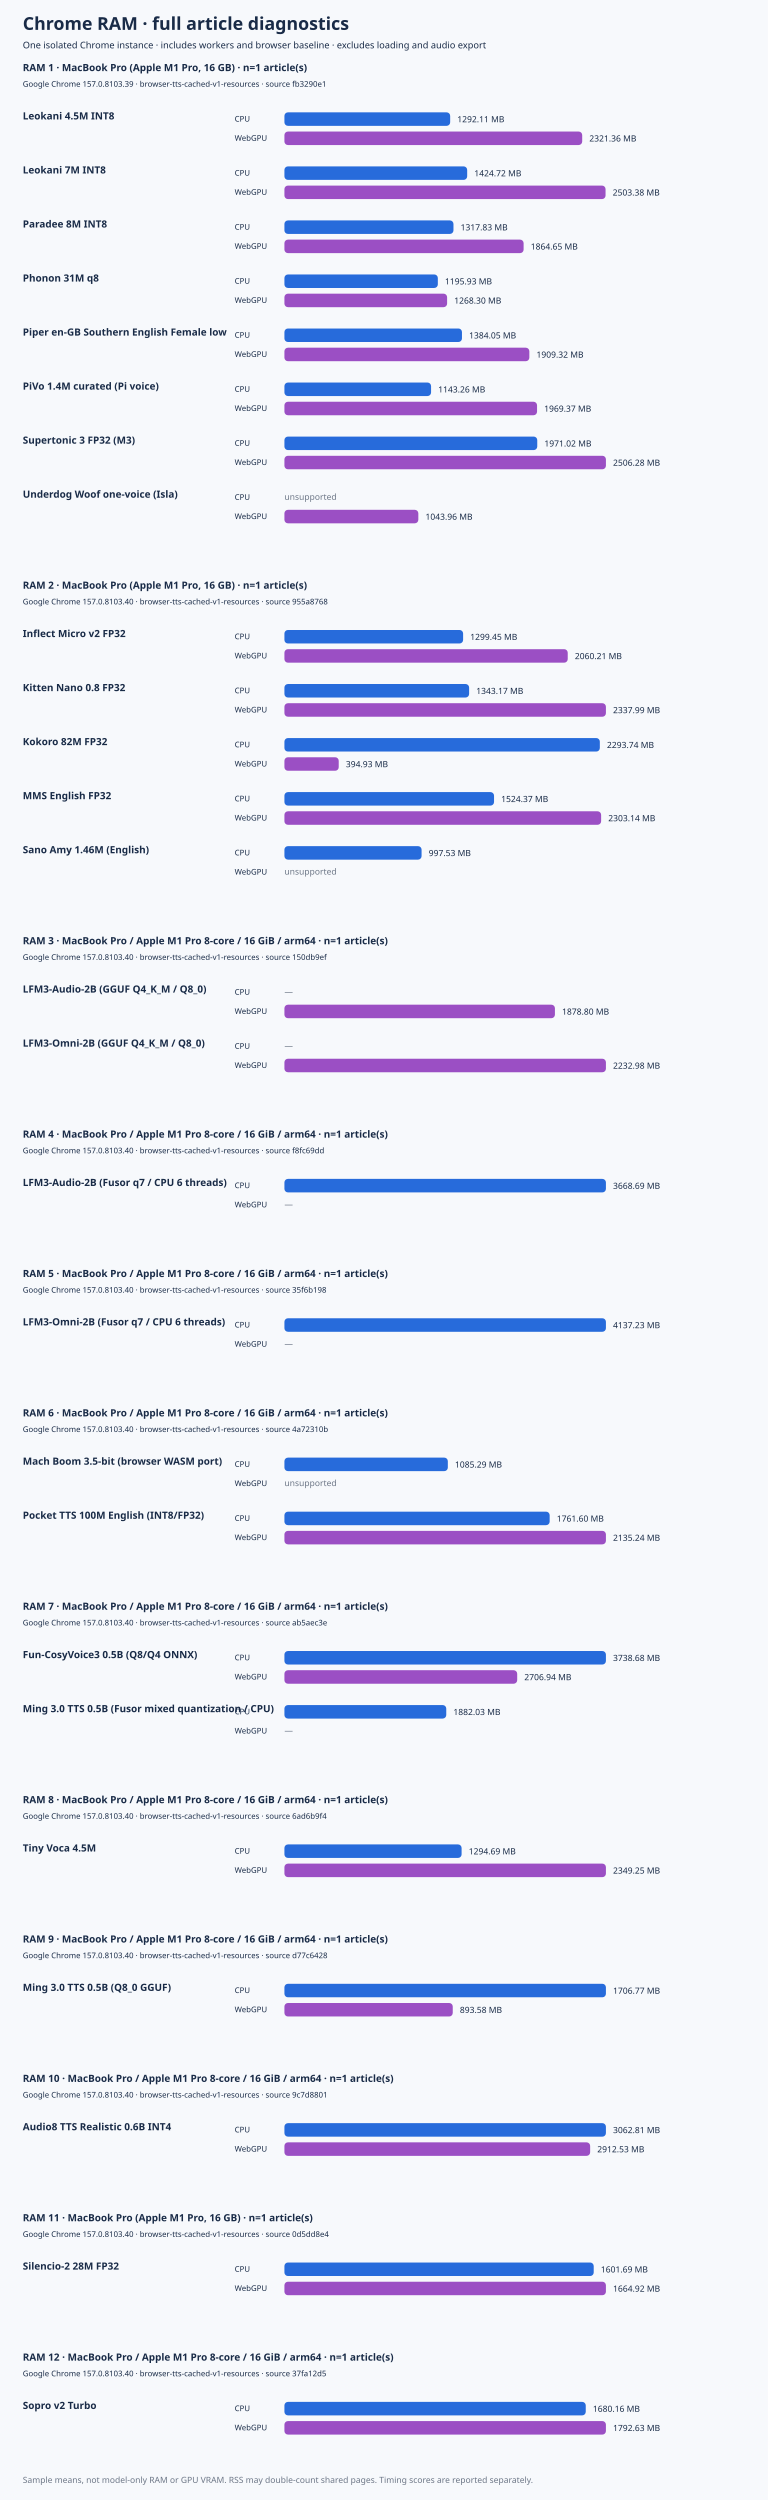
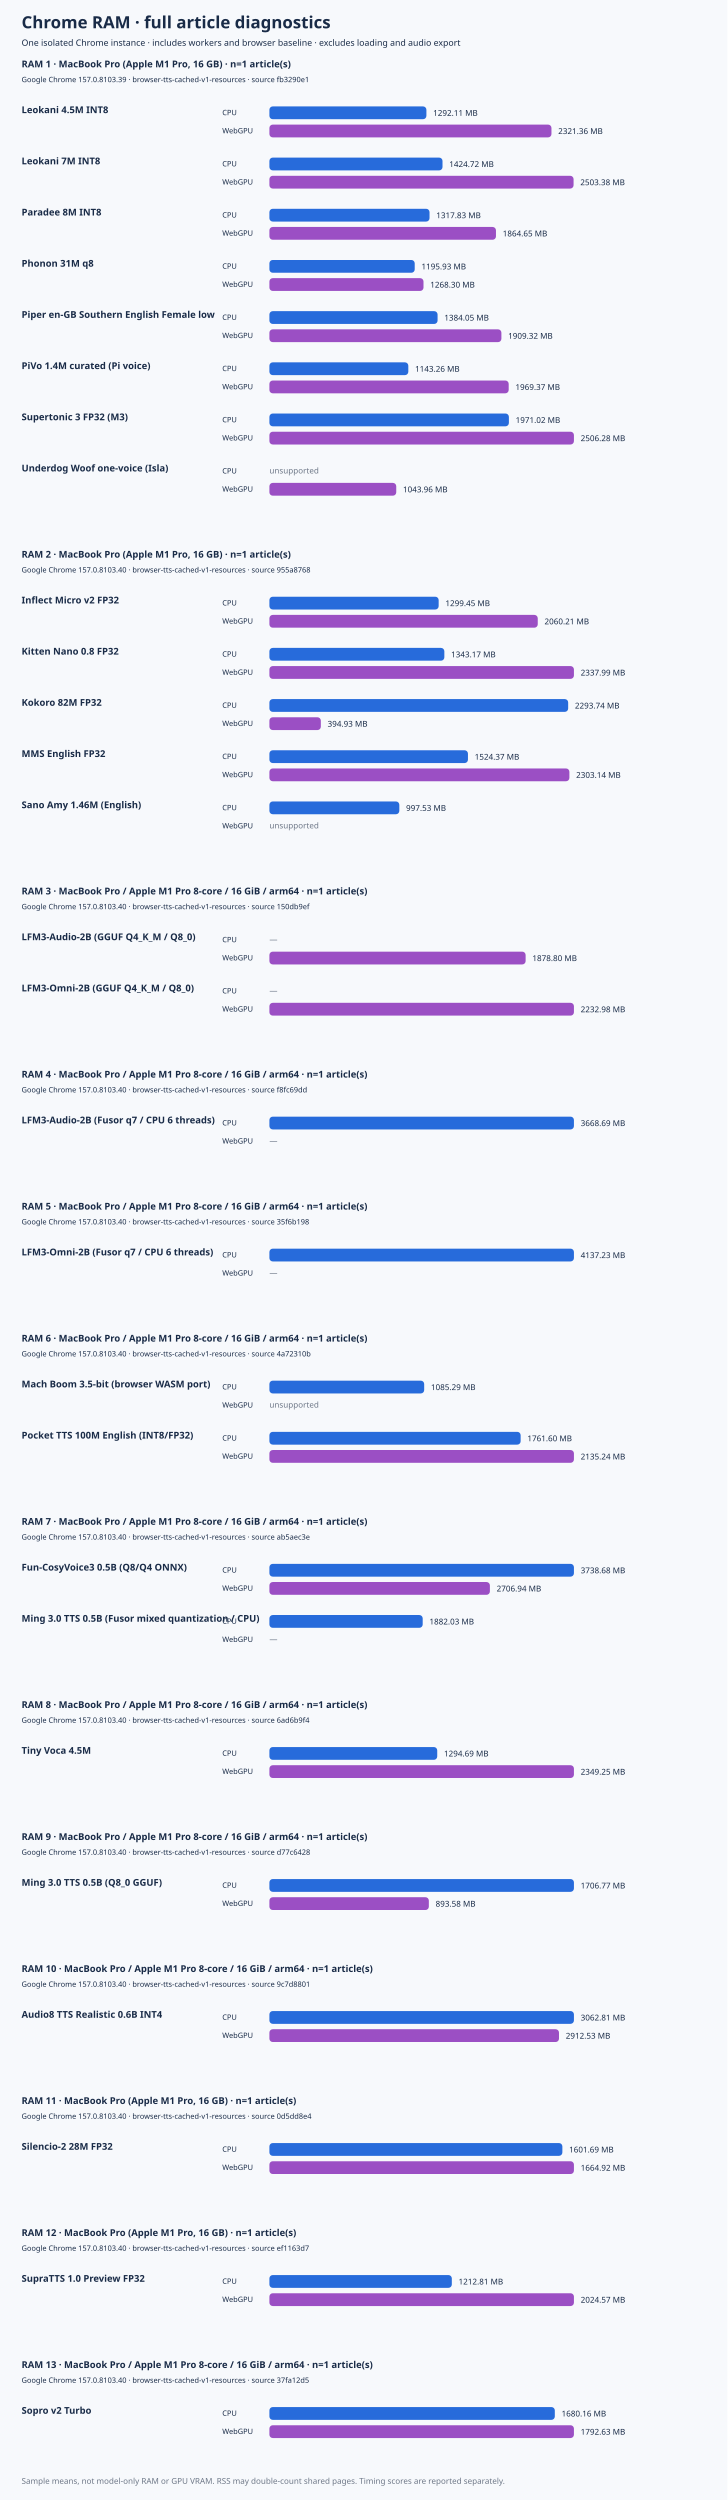
- <svg xmlns="http://www.w3.org/2000/svg" width="1080" height="3516" viewBox="0 0 1080 3516" role="img" aria-labelledby="title desc">
+ <svg xmlns="http://www.w3.org/2000/svg" width="1080" height="3712" viewBox="0 0 1080 3712" role="img" aria-labelledby="title desc">
  <rect width="100%" height="100%" fill="#f7f9fc" />
  <g font-family="system-ui,sans-serif" fill="#192b47">
    <text x="32" y="42" font-size="25" font-weight="700">Chrome RAM · full article diagnostics</text>
    <text x="32" y="68" font-size="13">One isolated Chrome instance · includes workers and browser baseline · excludes loading and audio export</text>
    <text x="32" y="100" font-size="14" font-weight="700">RAM 1 · MacBook Pro (Apple M1 Pro, 16 GB) · n=1 article(s)</text>
    <text x="32" y="122" font-size="11">Google Chrome 157.0.8103.39 · browser-tts-cached-v1-resources · source fb3290e1</text>
    <text x="32" y="168" font-size="14" font-weight="600">Leokani 4.5M INT8</text>
    <text x="330" y="171" font-size="11">CPU</text>
    <rect x="400" y="158" width="233.12" height="19" rx="5" fill="#276bdb" />
    <text x="643.12" y="172" font-size="12">1292.11 MB</text>
    <text x="330" y="198" font-size="11">WebGPU</text>
    <rect x="400" y="185" width="418.81" height="19" rx="5" fill="#9b4fc4" />
    <text x="828.81" y="199" font-size="12">2321.36 MB</text>
    <text x="32" y="244" font-size="14" font-weight="600">Leokani 7M INT8</text>
    <text x="330" y="247" font-size="11">CPU</text>
    <rect x="400" y="234" width="257.04" height="19" rx="5" fill="#276bdb" />
    <text x="667.04" y="248" font-size="12">1424.72 MB</text>
    <text x="330" y="274" font-size="11">WebGPU</text>
    <rect x="400" y="261" width="451.65" height="19" rx="5" fill="#9b4fc4" />
    <text x="861.65" y="275" font-size="12">2503.38 MB</text>
    <text x="32" y="320" font-size="14" font-weight="600">Paradee 8M INT8</text>
    <text x="330" y="323" font-size="11">CPU</text>
    <rect x="400" y="310" width="237.76" height="19" rx="5" fill="#276bdb" />
    <text x="647.76" y="324" font-size="12">1317.83 MB</text>
    <text x="330" y="350" font-size="11">WebGPU</text>
    <rect x="400" y="337" width="336.41" height="19" rx="5" fill="#9b4fc4" />
    <text x="746.41" y="351" font-size="12">1864.65 MB</text>
    <text x="32" y="396" font-size="14" font-weight="600">Phonon 31M q8</text>
    <text x="330" y="399" font-size="11">CPU</text>
    <rect x="400" y="386" width="215.77" height="19" rx="5" fill="#276bdb" />
    <text x="625.77" y="400" font-size="12">1195.93 MB</text>
    <text x="330" y="426" font-size="11">WebGPU</text>
    <rect x="400" y="413" width="228.82" height="19" rx="5" fill="#9b4fc4" />
    <text x="638.82" y="427" font-size="12">1268.30 MB</text>
    <text x="32" y="472" font-size="14" font-weight="600">Piper en-GB Southern English Female low</text>
    <text x="330" y="475" font-size="11">CPU</text>
    <rect x="400" y="462" width="249.71" height="19" rx="5" fill="#276bdb" />
    <text x="659.71" y="476" font-size="12">1384.05 MB</text>
    <text x="330" y="502" font-size="11">WebGPU</text>
    <rect x="400" y="489" width="344.47" height="19" rx="5" fill="#9b4fc4" />
    <text x="754.47" y="503" font-size="12">1909.32 MB</text>
    <text x="32" y="548" font-size="14" font-weight="600">PiVo 1.4M curated (Pi voice)</text>
    <text x="330" y="551" font-size="11">CPU</text>
    <rect x="400" y="538" width="206.26" height="19" rx="5" fill="#276bdb" />
    <text x="616.26" y="552" font-size="12">1143.26 MB</text>
    <text x="330" y="578" font-size="11">WebGPU</text>
    <rect x="400" y="565" width="355.31" height="19" rx="5" fill="#9b4fc4" />
    <text x="765.31" y="579" font-size="12">1969.37 MB</text>
    <text x="32" y="624" font-size="14" font-weight="600">Supertonic 3 FP32 (M3)</text>
    <text x="330" y="627" font-size="11">CPU</text>
    <rect x="400" y="614" width="355.60" height="19" rx="5" fill="#276bdb" />
    <text x="765.60" y="628" font-size="12">1971.02 MB</text>
    <text x="330" y="654" font-size="11">WebGPU</text>
    <rect x="400" y="641" width="452.17" height="19" rx="5" fill="#9b4fc4" />
    <text x="862.17" y="655" font-size="12">2506.28 MB</text>
    <text x="32" y="700" font-size="14" font-weight="600">Underdog Woof one-voice (Isla)</text>
    <text x="330" y="703" font-size="11">CPU</text>
    <text x="400" y="703" font-size="12" fill="#6c7686">unsupported</text>
    <text x="330" y="730" font-size="11">WebGPU</text>
    <rect x="400" y="717" width="188.35" height="19" rx="5" fill="#9b4fc4" />
    <text x="598.35" y="731" font-size="12">1043.96 MB</text>
    <text x="32" y="828" font-size="14" font-weight="700">RAM 2 · MacBook Pro (Apple M1 Pro, 16 GB) · n=1 article(s)</text>
    <text x="32" y="850" font-size="11">Google Chrome 157.0.8103.40 · browser-tts-cached-v1-resources · source 955a8768</text>
    <text x="32" y="896" font-size="14" font-weight="600">Inflect Micro v2 FP32</text>
    <text x="330" y="899" font-size="11">CPU</text>
    <rect x="400" y="886" width="251.32" height="19" rx="5" fill="#276bdb" />
    <text x="661.32" y="900" font-size="12">1299.45 MB</text>
    <text x="330" y="926" font-size="11">WebGPU</text>
    <rect x="400" y="913" width="398.45" height="19" rx="5" fill="#9b4fc4" />
    <text x="808.45" y="927" font-size="12">2060.21 MB</text>
    <text x="32" y="972" font-size="14" font-weight="600">Kitten Nano 0.8 FP32</text>
    <text x="330" y="975" font-size="11">CPU</text>
    <rect x="400" y="962" width="259.77" height="19" rx="5" fill="#276bdb" />
    <text x="669.77" y="976" font-size="12">1343.17 MB</text>
    <text x="330" y="1002" font-size="11">WebGPU</text>
    <rect x="400" y="989" width="452.17" height="19" rx="5" fill="#9b4fc4" />
    <text x="862.17" y="1003" font-size="12">2337.99 MB</text>
    <text x="32" y="1048" font-size="14" font-weight="600">Kokoro 82M FP32</text>
    <text x="330" y="1051" font-size="11">CPU</text>
    <rect x="400" y="1038" width="443.61" height="19" rx="5" fill="#276bdb" />
    <text x="853.61" y="1052" font-size="12">2293.74 MB</text>
    <text x="330" y="1078" font-size="11">WebGPU</text>
    <rect x="400" y="1065" width="76.38" height="19" rx="5" fill="#9b4fc4" />
    <text x="486.38" y="1079" font-size="12">394.93 MB</text>
    <text x="32" y="1124" font-size="14" font-weight="600">MMS English FP32</text>
    <text x="330" y="1127" font-size="11">CPU</text>
    <rect x="400" y="1114" width="294.82" height="19" rx="5" fill="#276bdb" />
    <text x="704.82" y="1128" font-size="12">1524.37 MB</text>
    <text x="330" y="1154" font-size="11">WebGPU</text>
    <rect x="400" y="1141" width="445.43" height="19" rx="5" fill="#9b4fc4" />
    <text x="855.43" y="1155" font-size="12">2303.14 MB</text>
    <text x="32" y="1200" font-size="14" font-weight="600">Sano Amy 1.46M (English)</text>
    <text x="330" y="1203" font-size="11">CPU</text>
    <rect x="400" y="1190" width="192.92" height="19" rx="5" fill="#276bdb" />
    <text x="602.92" y="1204" font-size="12">997.53 MB</text>
    <text x="330" y="1230" font-size="11">WebGPU</text>
    <text x="400" y="1230" font-size="12" fill="#6c7686">unsupported</text>
    <text x="32" y="1328" font-size="14" font-weight="700">RAM 3 · MacBook Pro / Apple M1 Pro 8-core / 16 GiB / arm64 · n=1 article(s)</text>
    <text x="32" y="1350" font-size="11">Google Chrome 157.0.8103.40 · browser-tts-cached-v1-resources · source 150db9ef</text>
    <text x="32" y="1396" font-size="14" font-weight="600">LFM3-Audio-2B (GGUF Q4_K_M / Q8_0)</text>
    <text x="330" y="1399" font-size="11">CPU</text>
    <text x="400" y="1399" font-size="12" fill="#6c7686">—</text>
    <text x="330" y="1426" font-size="11">WebGPU</text>
    <rect x="400" y="1413" width="380.45" height="19" rx="5" fill="#9b4fc4" />
    <text x="790.45" y="1427" font-size="12">1878.80 MB</text>
    <text x="32" y="1472" font-size="14" font-weight="600">LFM3-Omni-2B (GGUF Q4_K_M / Q8_0)</text>
    <text x="330" y="1475" font-size="11">CPU</text>
    <text x="400" y="1475" font-size="12" fill="#6c7686">—</text>
    <text x="330" y="1502" font-size="11">WebGPU</text>
    <rect x="400" y="1489" width="452.17" height="19" rx="5" fill="#9b4fc4" />
    <text x="862.17" y="1503" font-size="12">2232.98 MB</text>
    <text x="32" y="1600" font-size="14" font-weight="700">RAM 4 · MacBook Pro / Apple M1 Pro 8-core / 16 GiB / arm64 · n=1 article(s)</text>
    <text x="32" y="1622" font-size="11">Google Chrome 157.0.8103.40 · browser-tts-cached-v1-resources · source f8fc69dd</text>
    <text x="32" y="1668" font-size="14" font-weight="600">LFM3-Audio-2B (Fusor q7 / CPU 6 threads)</text>
    <text x="330" y="1671" font-size="11">CPU</text>
    <rect x="400" y="1658" width="452.17" height="19" rx="5" fill="#276bdb" />
    <text x="862.17" y="1672" font-size="12">3668.69 MB</text>
    <text x="330" y="1698" font-size="11">WebGPU</text>
    <text x="400" y="1698" font-size="12" fill="#6c7686">—</text>
    <text x="32" y="1796" font-size="14" font-weight="700">RAM 5 · MacBook Pro / Apple M1 Pro 8-core / 16 GiB / arm64 · n=1 article(s)</text>
    <text x="32" y="1818" font-size="11">Google Chrome 157.0.8103.40 · browser-tts-cached-v1-resources · source 35f6b198</text>
    <text x="32" y="1864" font-size="14" font-weight="600">LFM3-Omni-2B (Fusor q7 / CPU 6 threads)</text>
    <text x="330" y="1867" font-size="11">CPU</text>
    <rect x="400" y="1854" width="452.17" height="19" rx="5" fill="#276bdb" />
    <text x="862.17" y="1868" font-size="12">4137.23 MB</text>
    <text x="330" y="1894" font-size="11">WebGPU</text>
    <text x="400" y="1894" font-size="12" fill="#6c7686">—</text>
    <text x="32" y="1992" font-size="14" font-weight="700">RAM 6 · MacBook Pro / Apple M1 Pro 8-core / 16 GiB / arm64 · n=1 article(s)</text>
    <text x="32" y="2014" font-size="11">Google Chrome 157.0.8103.40 · browser-tts-cached-v1-resources · source 4a72310b</text>
    <text x="32" y="2060" font-size="14" font-weight="600">Mach Boom 3.5-bit (browser WASM port)</text>
    <text x="330" y="2063" font-size="11">CPU</text>
    <rect x="400" y="2050" width="229.83" height="19" rx="5" fill="#276bdb" />
    <text x="639.83" y="2064" font-size="12">1085.29 MB</text>
    <text x="330" y="2090" font-size="11">WebGPU</text>
    <text x="400" y="2090" font-size="12" fill="#6c7686">unsupported</text>
    <text x="32" y="2136" font-size="14" font-weight="600">Pocket TTS 100M English (INT8/FP32)</text>
    <text x="330" y="2139" font-size="11">CPU</text>
    <rect x="400" y="2126" width="373.05" height="19" rx="5" fill="#276bdb" />
    <text x="783.05" y="2140" font-size="12">1761.60 MB</text>
    <text x="330" y="2166" font-size="11">WebGPU</text>
    <rect x="400" y="2153" width="452.17" height="19" rx="5" fill="#9b4fc4" />
    <text x="862.17" y="2167" font-size="12">2135.24 MB</text>
    <text x="32" y="2264" font-size="14" font-weight="700">RAM 7 · MacBook Pro / Apple M1 Pro 8-core / 16 GiB / arm64 · n=1 article(s)</text>
    <text x="32" y="2286" font-size="11">Google Chrome 157.0.8103.40 · browser-tts-cached-v1-resources · source ab5aec3e</text>
    <text x="32" y="2332" font-size="14" font-weight="600">Fun-CosyVoice3 0.5B (Q8/Q4 ONNX)</text>
    <text x="330" y="2335" font-size="11">CPU</text>
    <rect x="400" y="2322" width="452.17" height="19" rx="5" fill="#276bdb" />
    <text x="862.17" y="2336" font-size="12">3738.68 MB</text>
    <text x="330" y="2362" font-size="11">WebGPU</text>
    <rect x="400" y="2349" width="327.39" height="19" rx="5" fill="#9b4fc4" />
    <text x="737.39" y="2363" font-size="12">2706.94 MB</text>
    <text x="32" y="2408" font-size="14" font-weight="600">Ming 3.0 TTS 0.5B (Fusor mixed quantization / CPU)</text>
    <text x="330" y="2411" font-size="11">CPU</text>
    <rect x="400" y="2398" width="227.62" height="19" rx="5" fill="#276bdb" />
    <text x="637.62" y="2412" font-size="12">1882.03 MB</text>
    <text x="330" y="2438" font-size="11">WebGPU</text>
    <text x="400" y="2438" font-size="12" fill="#6c7686">—</text>
    <text x="32" y="2536" font-size="14" font-weight="700">RAM 8 · MacBook Pro / Apple M1 Pro 8-core / 16 GiB / arm64 · n=1 article(s)</text>
    <text x="32" y="2558" font-size="11">Google Chrome 157.0.8103.40 · browser-tts-cached-v1-resources · source 6ad6b9f4</text>
    <text x="32" y="2604" font-size="14" font-weight="600">Tiny Voca 4.5M</text>
    <text x="330" y="2607" font-size="11">CPU</text>
    <rect x="400" y="2594" width="249.20" height="19" rx="5" fill="#276bdb" />
    <text x="659.20" y="2608" font-size="12">1294.69 MB</text>
    <text x="330" y="2634" font-size="11">WebGPU</text>
    <rect x="400" y="2621" width="452.17" height="19" rx="5" fill="#9b4fc4" />
    <text x="862.17" y="2635" font-size="12">2349.25 MB</text>
    <text x="32" y="2732" font-size="14" font-weight="700">RAM 9 · MacBook Pro / Apple M1 Pro 8-core / 16 GiB / arm64 · n=1 article(s)</text>
    <text x="32" y="2754" font-size="11">Google Chrome 157.0.8103.40 · browser-tts-cached-v1-resources · source d77c6428</text>
    <text x="32" y="2800" font-size="14" font-weight="600">Ming 3.0 TTS 0.5B (Q8_0 GGUF)</text>
    <text x="330" y="2803" font-size="11">CPU</text>
    <rect x="400" y="2790" width="452.17" height="19" rx="5" fill="#276bdb" />
    <text x="862.17" y="2804" font-size="12">1706.77 MB</text>
    <text x="330" y="2830" font-size="11">WebGPU</text>
    <rect x="400" y="2817" width="236.74" height="19" rx="5" fill="#9b4fc4" />
    <text x="646.74" y="2831" font-size="12">893.58 MB</text>
    <text x="32" y="2928" font-size="14" font-weight="700">RAM 10 · MacBook Pro / Apple M1 Pro 8-core / 16 GiB / arm64 · n=1 article(s)</text>
    <text x="32" y="2950" font-size="11">Google Chrome 157.0.8103.40 · browser-tts-cached-v1-resources · source 9c7d8801</text>
    <text x="32" y="2996" font-size="14" font-weight="600">Audio8 TTS Realistic 0.6B INT4</text>
    <text x="330" y="2999" font-size="11">CPU</text>
    <rect x="400" y="2986" width="452.17" height="19" rx="5" fill="#276bdb" />
    <text x="862.17" y="3000" font-size="12">3062.81 MB</text>
    <text x="330" y="3026" font-size="11">WebGPU</text>
    <rect x="400" y="3013" width="429.99" height="19" rx="5" fill="#9b4fc4" />
    <text x="839.99" y="3027" font-size="12">2912.53 MB</text>
    <text x="32" y="3124" font-size="14" font-weight="700">RAM 11 · MacBook Pro (Apple M1 Pro, 16 GB) · n=1 article(s)</text>
    <text x="32" y="3146" font-size="11">Google Chrome 157.0.8103.40 · browser-tts-cached-v1-resources · source 0d5dd8e4</text>
    <text x="32" y="3192" font-size="14" font-weight="600">Silencio-2 28M FP32</text>
    <text x="330" y="3195" font-size="11">CPU</text>
    <rect x="400" y="3182" width="435.00" height="19" rx="5" fill="#276bdb" />
    <text x="845.00" y="3196" font-size="12">1601.69 MB</text>
    <text x="330" y="3222" font-size="11">WebGPU</text>
    <rect x="400" y="3209" width="452.17" height="19" rx="5" fill="#9b4fc4" />
    <text x="862.17" y="3223" font-size="12">1664.92 MB</text>
-     <text x="32" y="3320" font-size="14" font-weight="700">RAM 12 · MacBook Pro / Apple M1 Pro 8-core / 16 GiB / arm64 · n=1 article(s)</text>
-     <text x="32" y="3342" font-size="11">Google Chrome 157.0.8103.40 · browser-tts-cached-v1-resources · source 37fa12d5</text>
-     <text x="32" y="3388" font-size="14" font-weight="600">Sopro v2 Turbo</text>
+     <text x="32" y="3320" font-size="14" font-weight="700">RAM 12 · MacBook Pro (Apple M1 Pro, 16 GB) · n=1 article(s)</text>
+     <text x="32" y="3342" font-size="11">Google Chrome 157.0.8103.40 · browser-tts-cached-v1-resources · source ef1163d7</text>
+     <text x="32" y="3388" font-size="14" font-weight="600">SupraTTS 1.0 Preview FP32</text>
    <text x="330" y="3391" font-size="11">CPU</text>
-     <rect x="400" y="3378" width="423.80" height="19" rx="5" fill="#276bdb" />
-     <text x="833.80" y="3392" font-size="12">1680.16 MB</text>
+     <rect x="400" y="3378" width="270.87" height="19" rx="5" fill="#276bdb" />
+     <text x="680.87" y="3392" font-size="12">1212.81 MB</text>
    <text x="330" y="3418" font-size="11">WebGPU</text>
    <rect x="400" y="3405" width="452.17" height="19" rx="5" fill="#9b4fc4" />
-     <text x="862.17" y="3419" font-size="12">1792.63 MB</text>
-     <text x="32" y="3492" font-size="12" fill="#6c7686">Sample means, not model-only RAM or GPU VRAM. RSS may double-count shared pages. Timing scores are reported separately.</text>
+     <text x="862.17" y="3419" font-size="12">2024.57 MB</text>
+     <text x="32" y="3516" font-size="14" font-weight="700">RAM 13 · MacBook Pro / Apple M1 Pro 8-core / 16 GiB / arm64 · n=1 article(s)</text>
+     <text x="32" y="3538" font-size="11">Google Chrome 157.0.8103.40 · browser-tts-cached-v1-resources · source 37fa12d5</text>
+     <text x="32" y="3584" font-size="14" font-weight="600">Sopro v2 Turbo</text>
+     <text x="330" y="3587" font-size="11">CPU</text>
+     <rect x="400" y="3574" width="423.80" height="19" rx="5" fill="#276bdb" />
+     <text x="833.80" y="3588" font-size="12">1680.16 MB</text>
+     <text x="330" y="3614" font-size="11">WebGPU</text>
+     <rect x="400" y="3601" width="452.17" height="19" rx="5" fill="#9b4fc4" />
+     <text x="862.17" y="3615" font-size="12">1792.63 MB</text>
+     <text x="32" y="3688" font-size="12" fill="#6c7686">Sample means, not model-only RAM or GPU VRAM. RSS may double-count shared pages. Timing scores are reported separately.</text>
  </g>
</svg>
